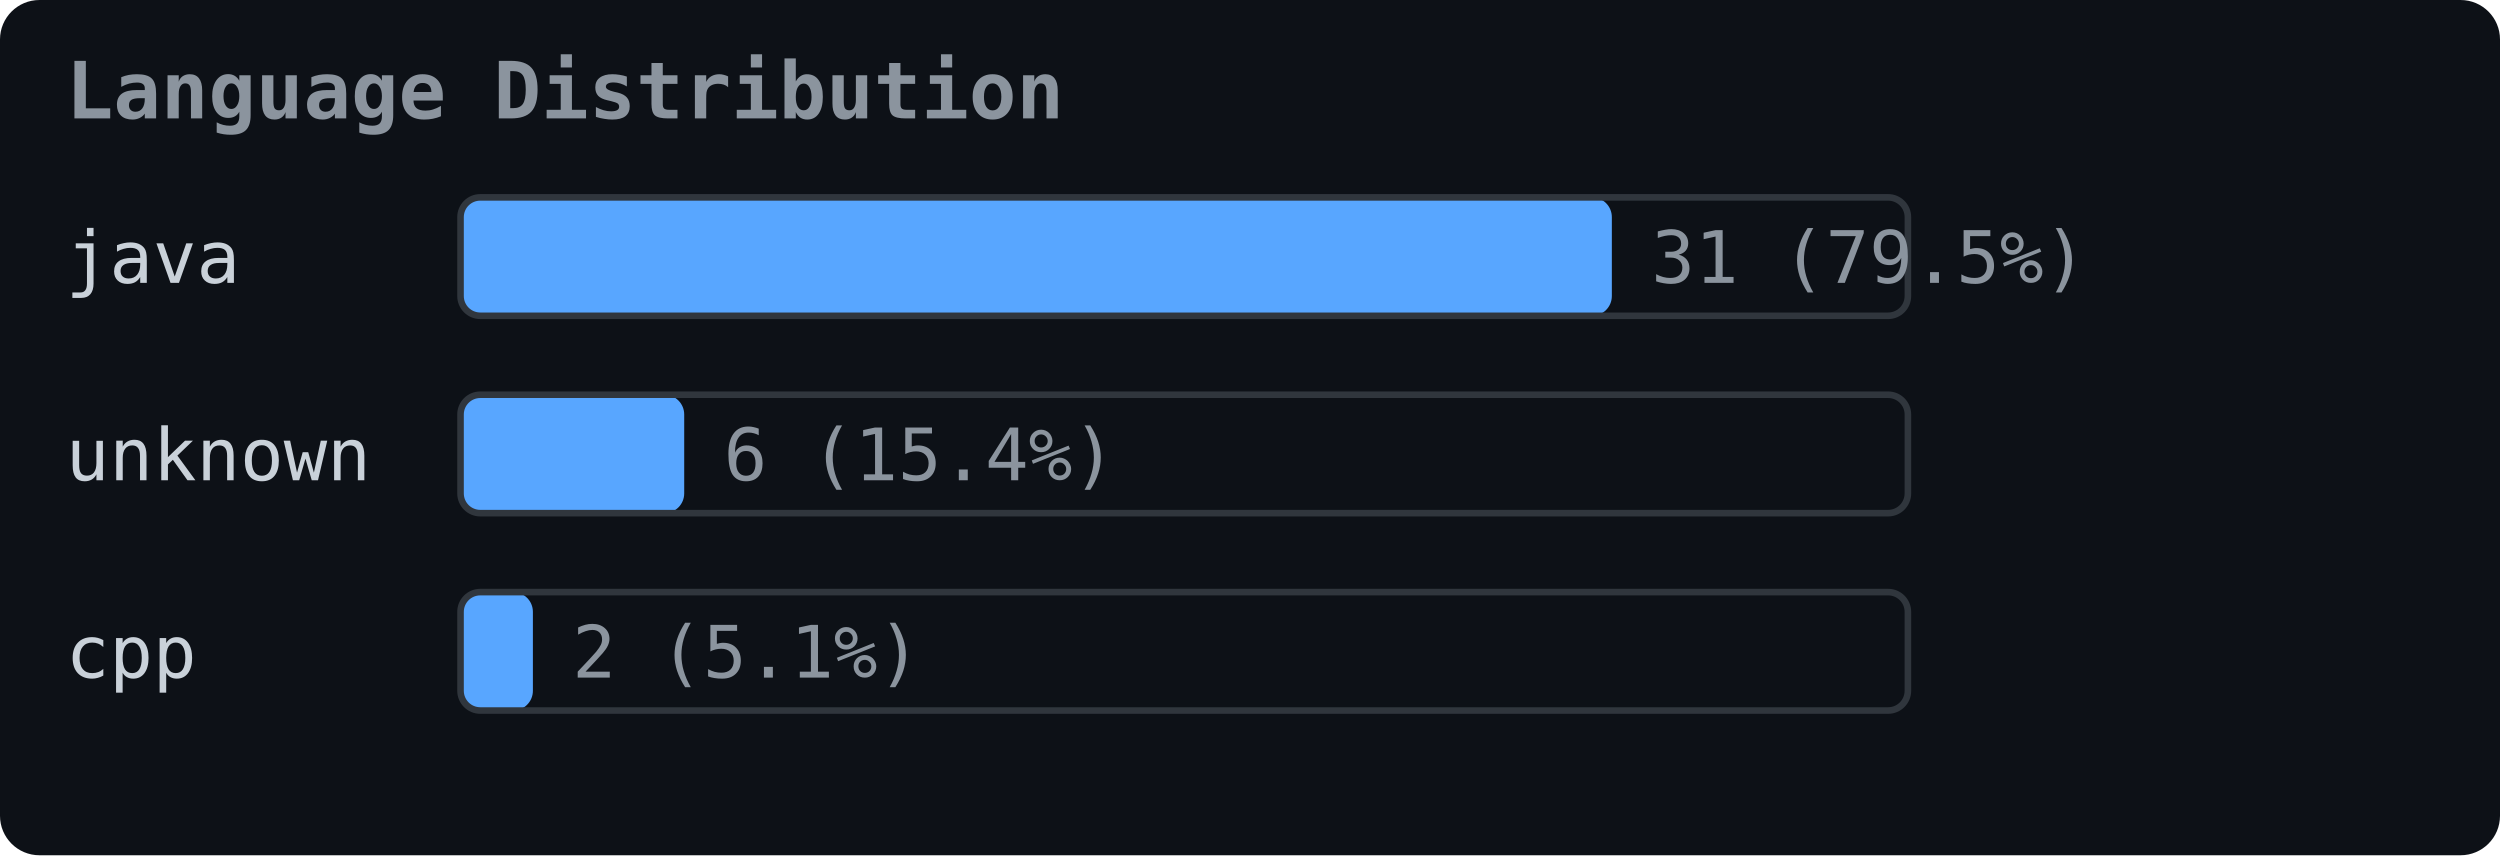
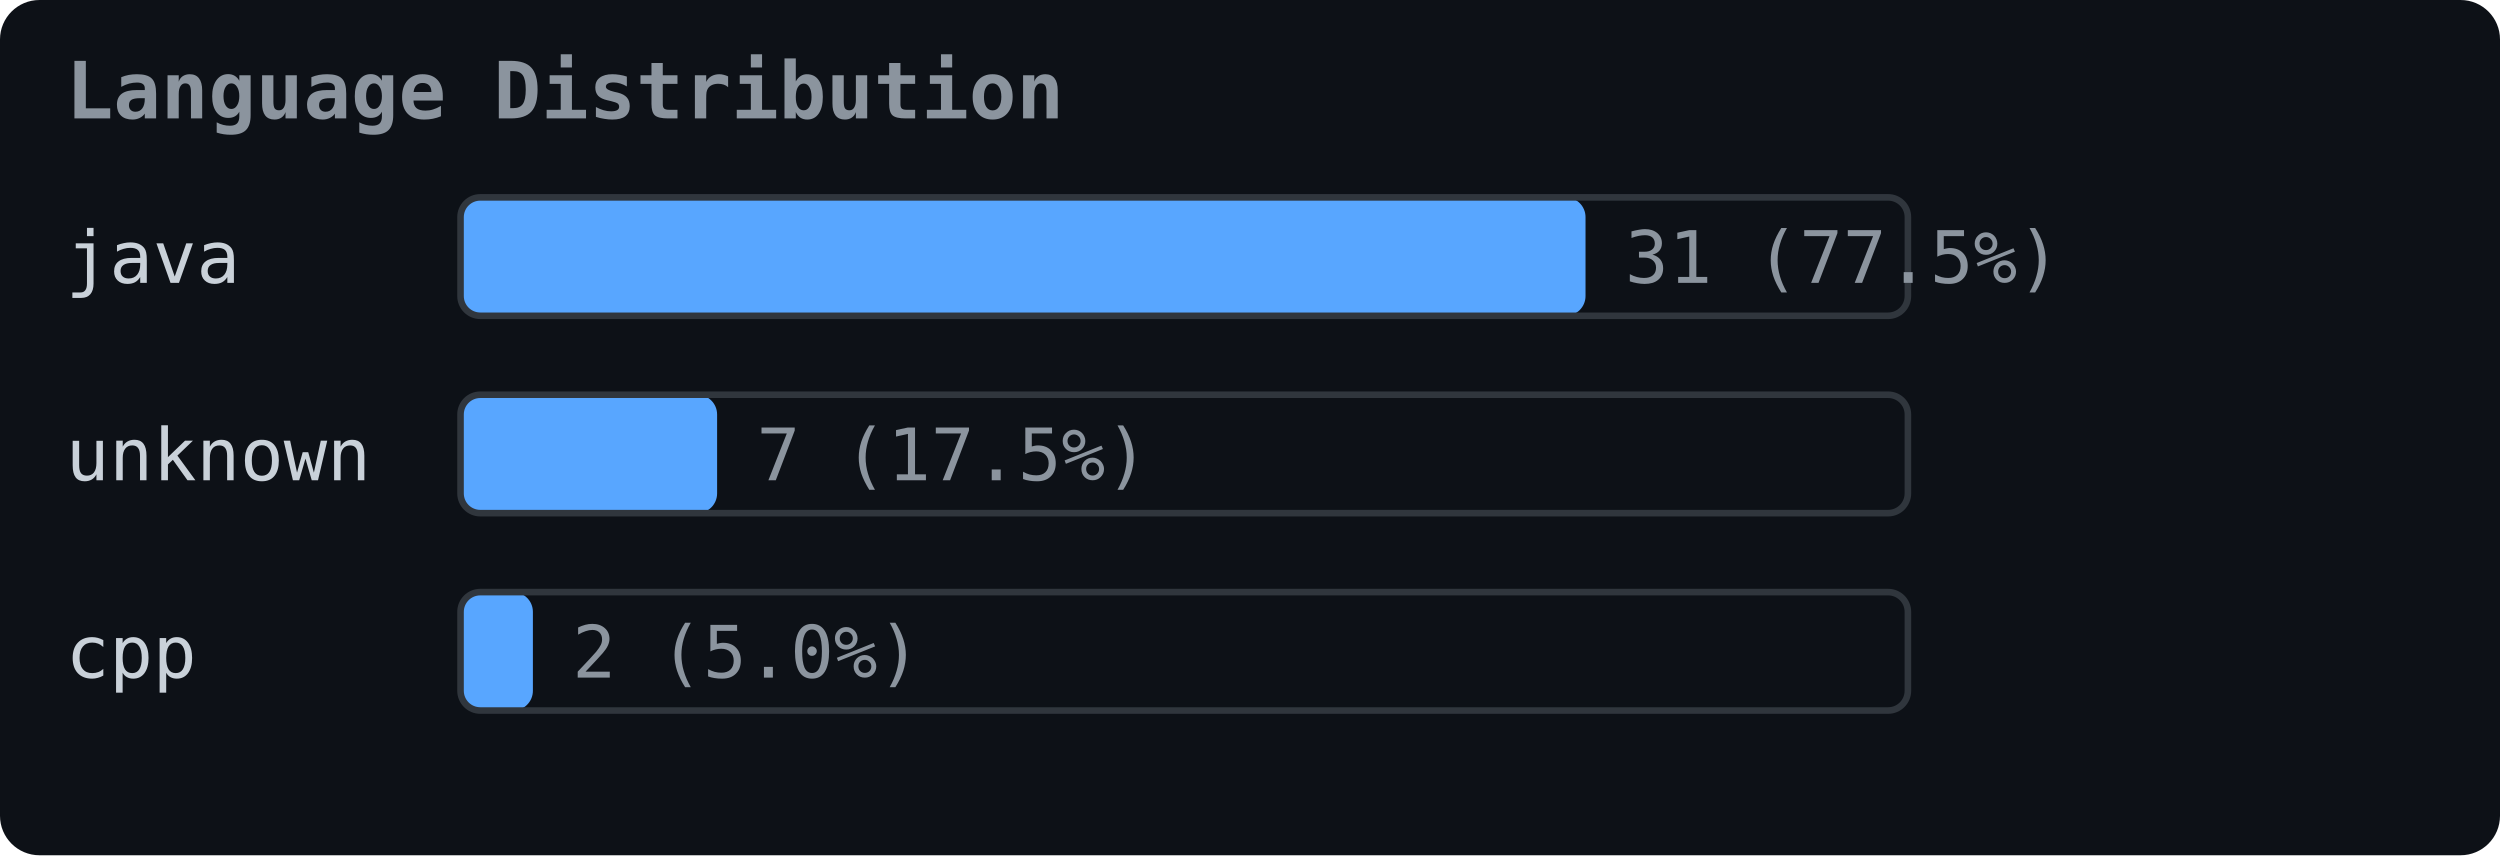
<svg xmlns="http://www.w3.org/2000/svg" width="380" height="130" viewBox="0 0 {width} {height}">
  <rect width="380" height="130" fill="#0d1117" rx="6" />
  <text x="10" y="18" font-size="12" fill="#8b949e" font-family="monospace" font-weight="bold">Language Distribution</text>
  <text x="10" y="43" font-size="11" fill="#c9d1d9" font-family="monospace">java   </text>
-   <rect x="70" y="30" width="175" height="18" rx="3" fill="#58a6ff" />
+   <rect x="70" y="30" width="171" height="18" rx="3" fill="#58a6ff" />
  <rect x="70" y="30" width="220" height="18" rx="3" fill="none" stroke="#30363d" />
-   <text x="251" y="43" font-size="11" fill="#8b949e" font-family="monospace">31 (79.5%)</text>
+   <text x="247" y="43" font-size="11" fill="#8b949e" font-family="monospace">31 (77.5%)</text>
  <text x="10" y="73" font-size="11" fill="#c9d1d9" font-family="monospace">unknown</text>
-   <rect x="70" y="60" width="34" height="18" rx="3" fill="#58a6ff" />
+   <rect x="70" y="60" width="39" height="18" rx="3" fill="#58a6ff" />
  <rect x="70" y="60" width="220" height="18" rx="3" fill="none" stroke="#30363d" />
-   <text x="110" y="73" font-size="11" fill="#8b949e" font-family="monospace">6 (15.4%)</text>
+   <text x="115" y="73" font-size="11" fill="#8b949e" font-family="monospace">7 (17.5%)</text>
  <text x="10" y="103" font-size="11" fill="#c9d1d9" font-family="monospace">cpp    </text>
  <rect x="70" y="90" width="11" height="18" rx="3" fill="#58a6ff" />
  <rect x="70" y="90" width="220" height="18" rx="3" fill="none" stroke="#30363d" />
-   <text x="87" y="103" font-size="11" fill="#8b949e" font-family="monospace">2 (5.1%)</text>
+   <text x="87" y="103" font-size="11" fill="#8b949e" font-family="monospace">2 (5.0%)</text>
</svg>
